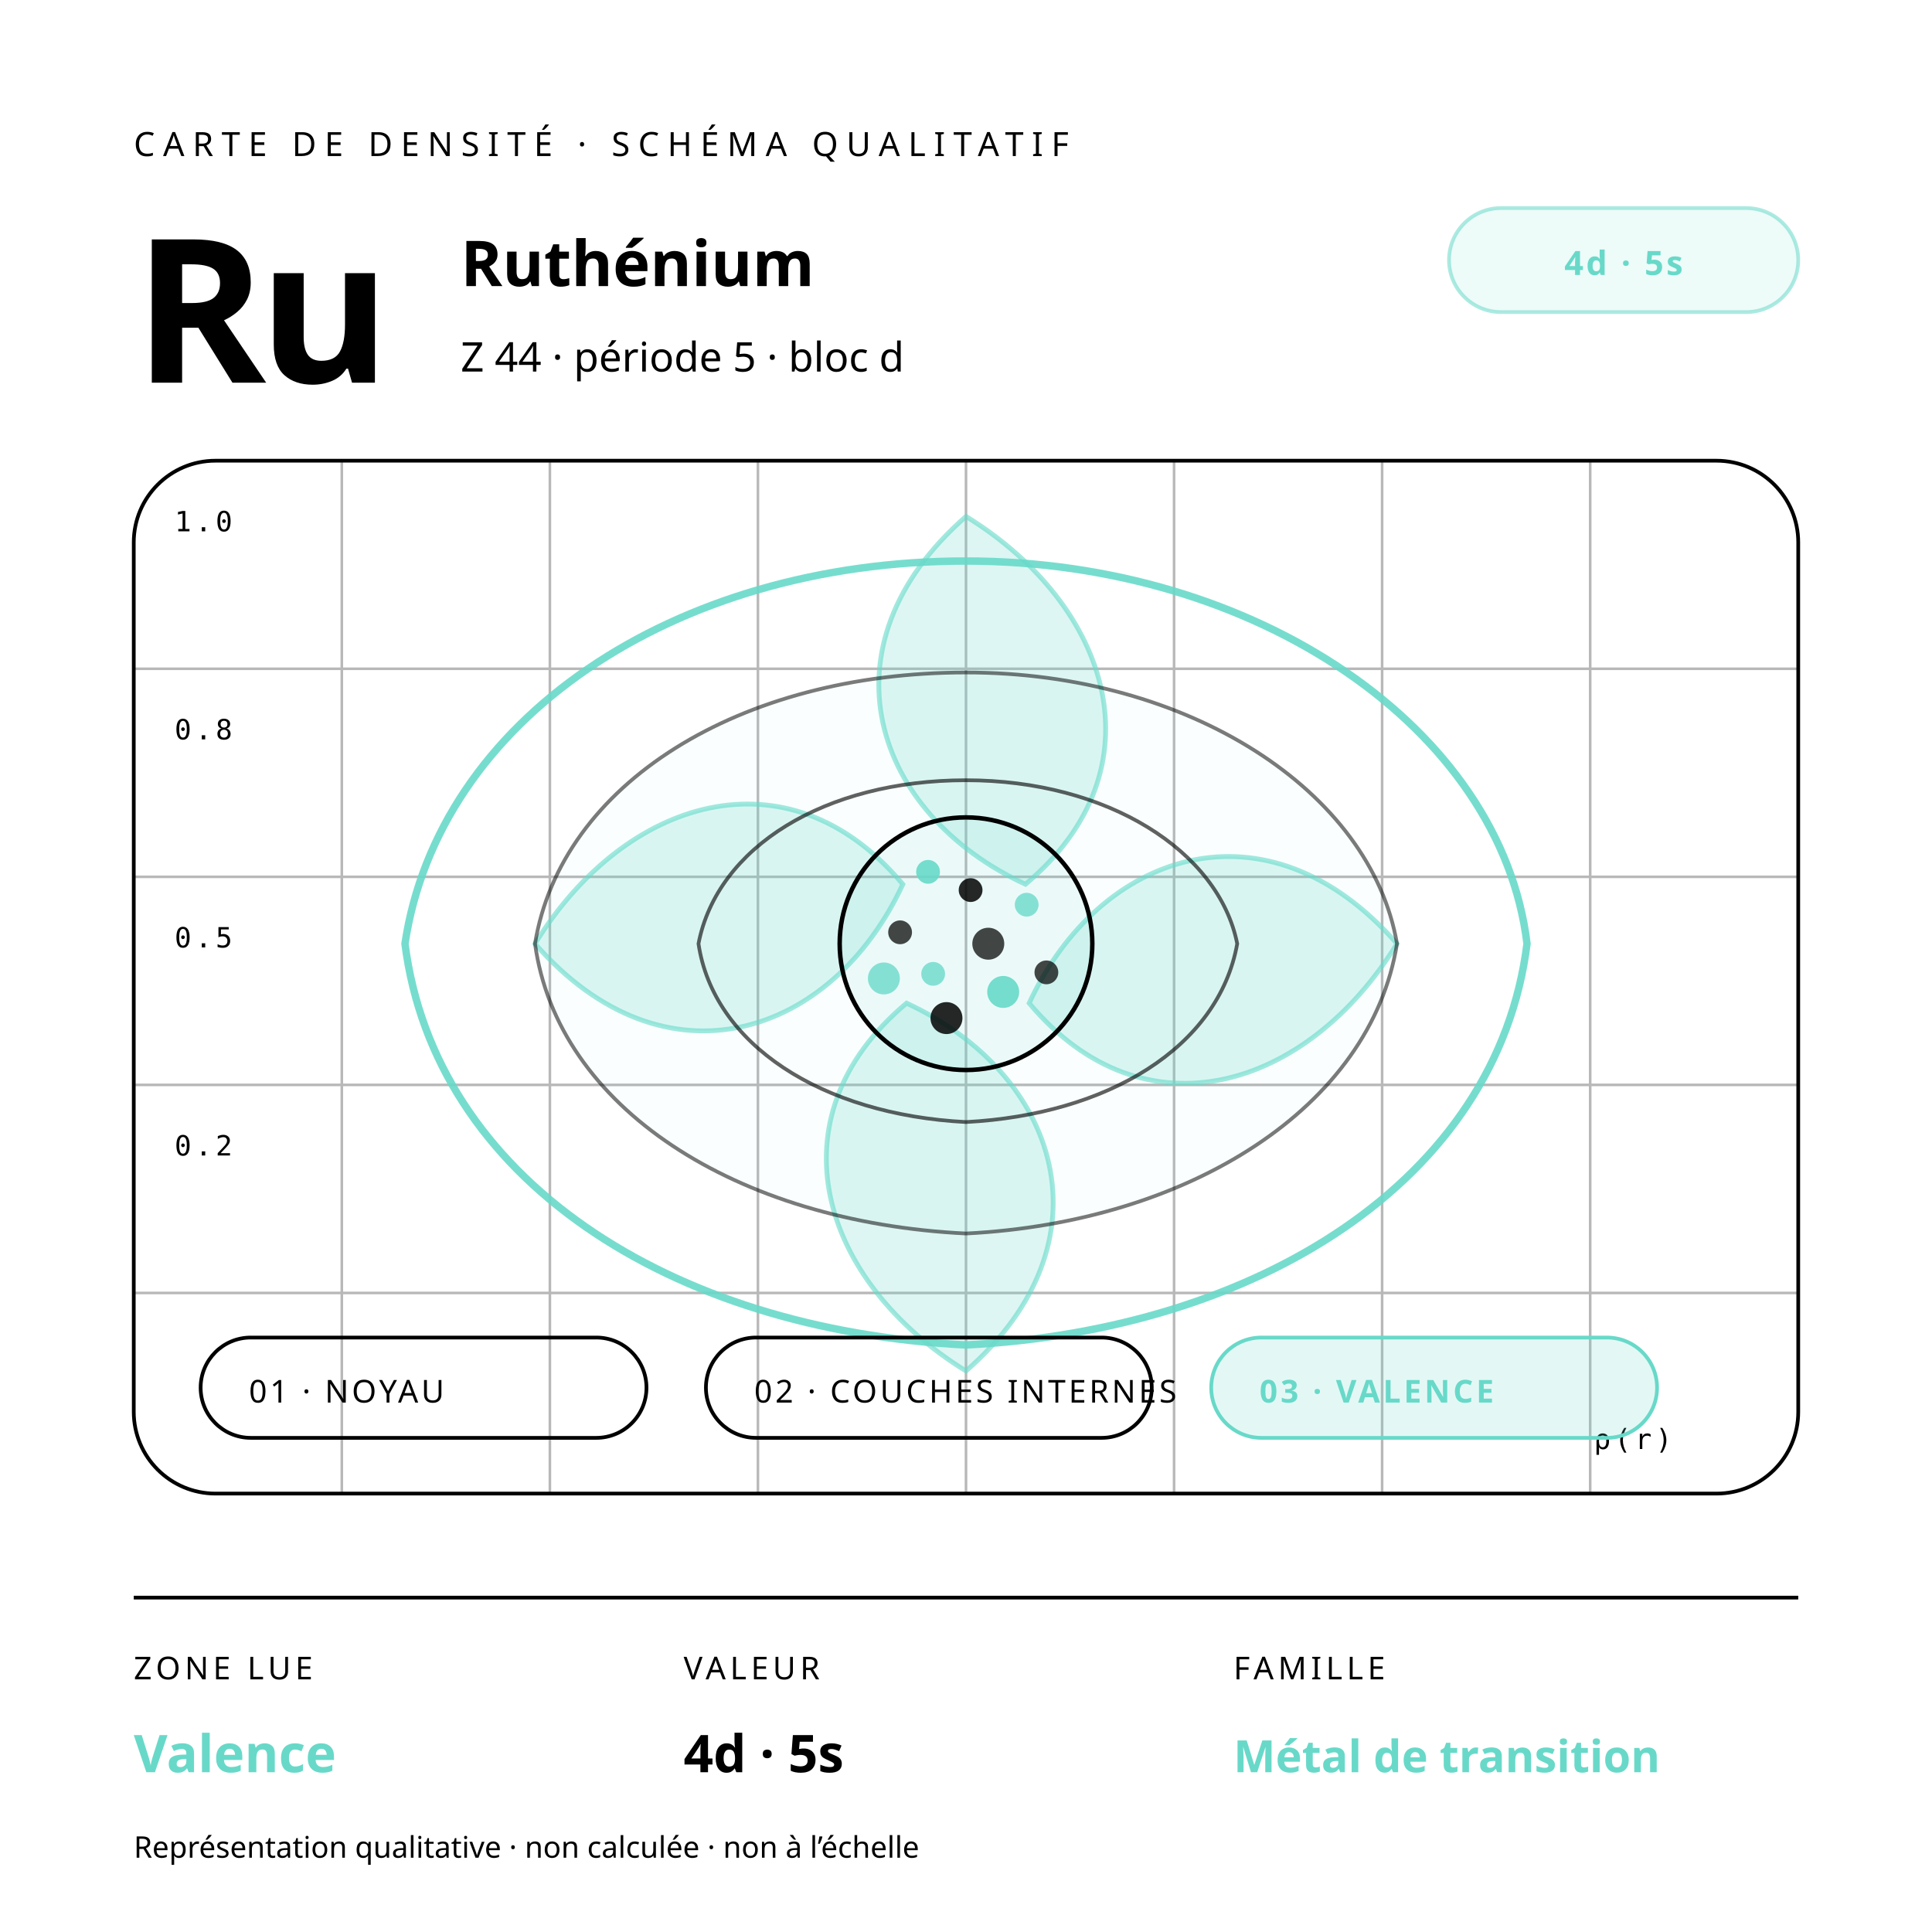
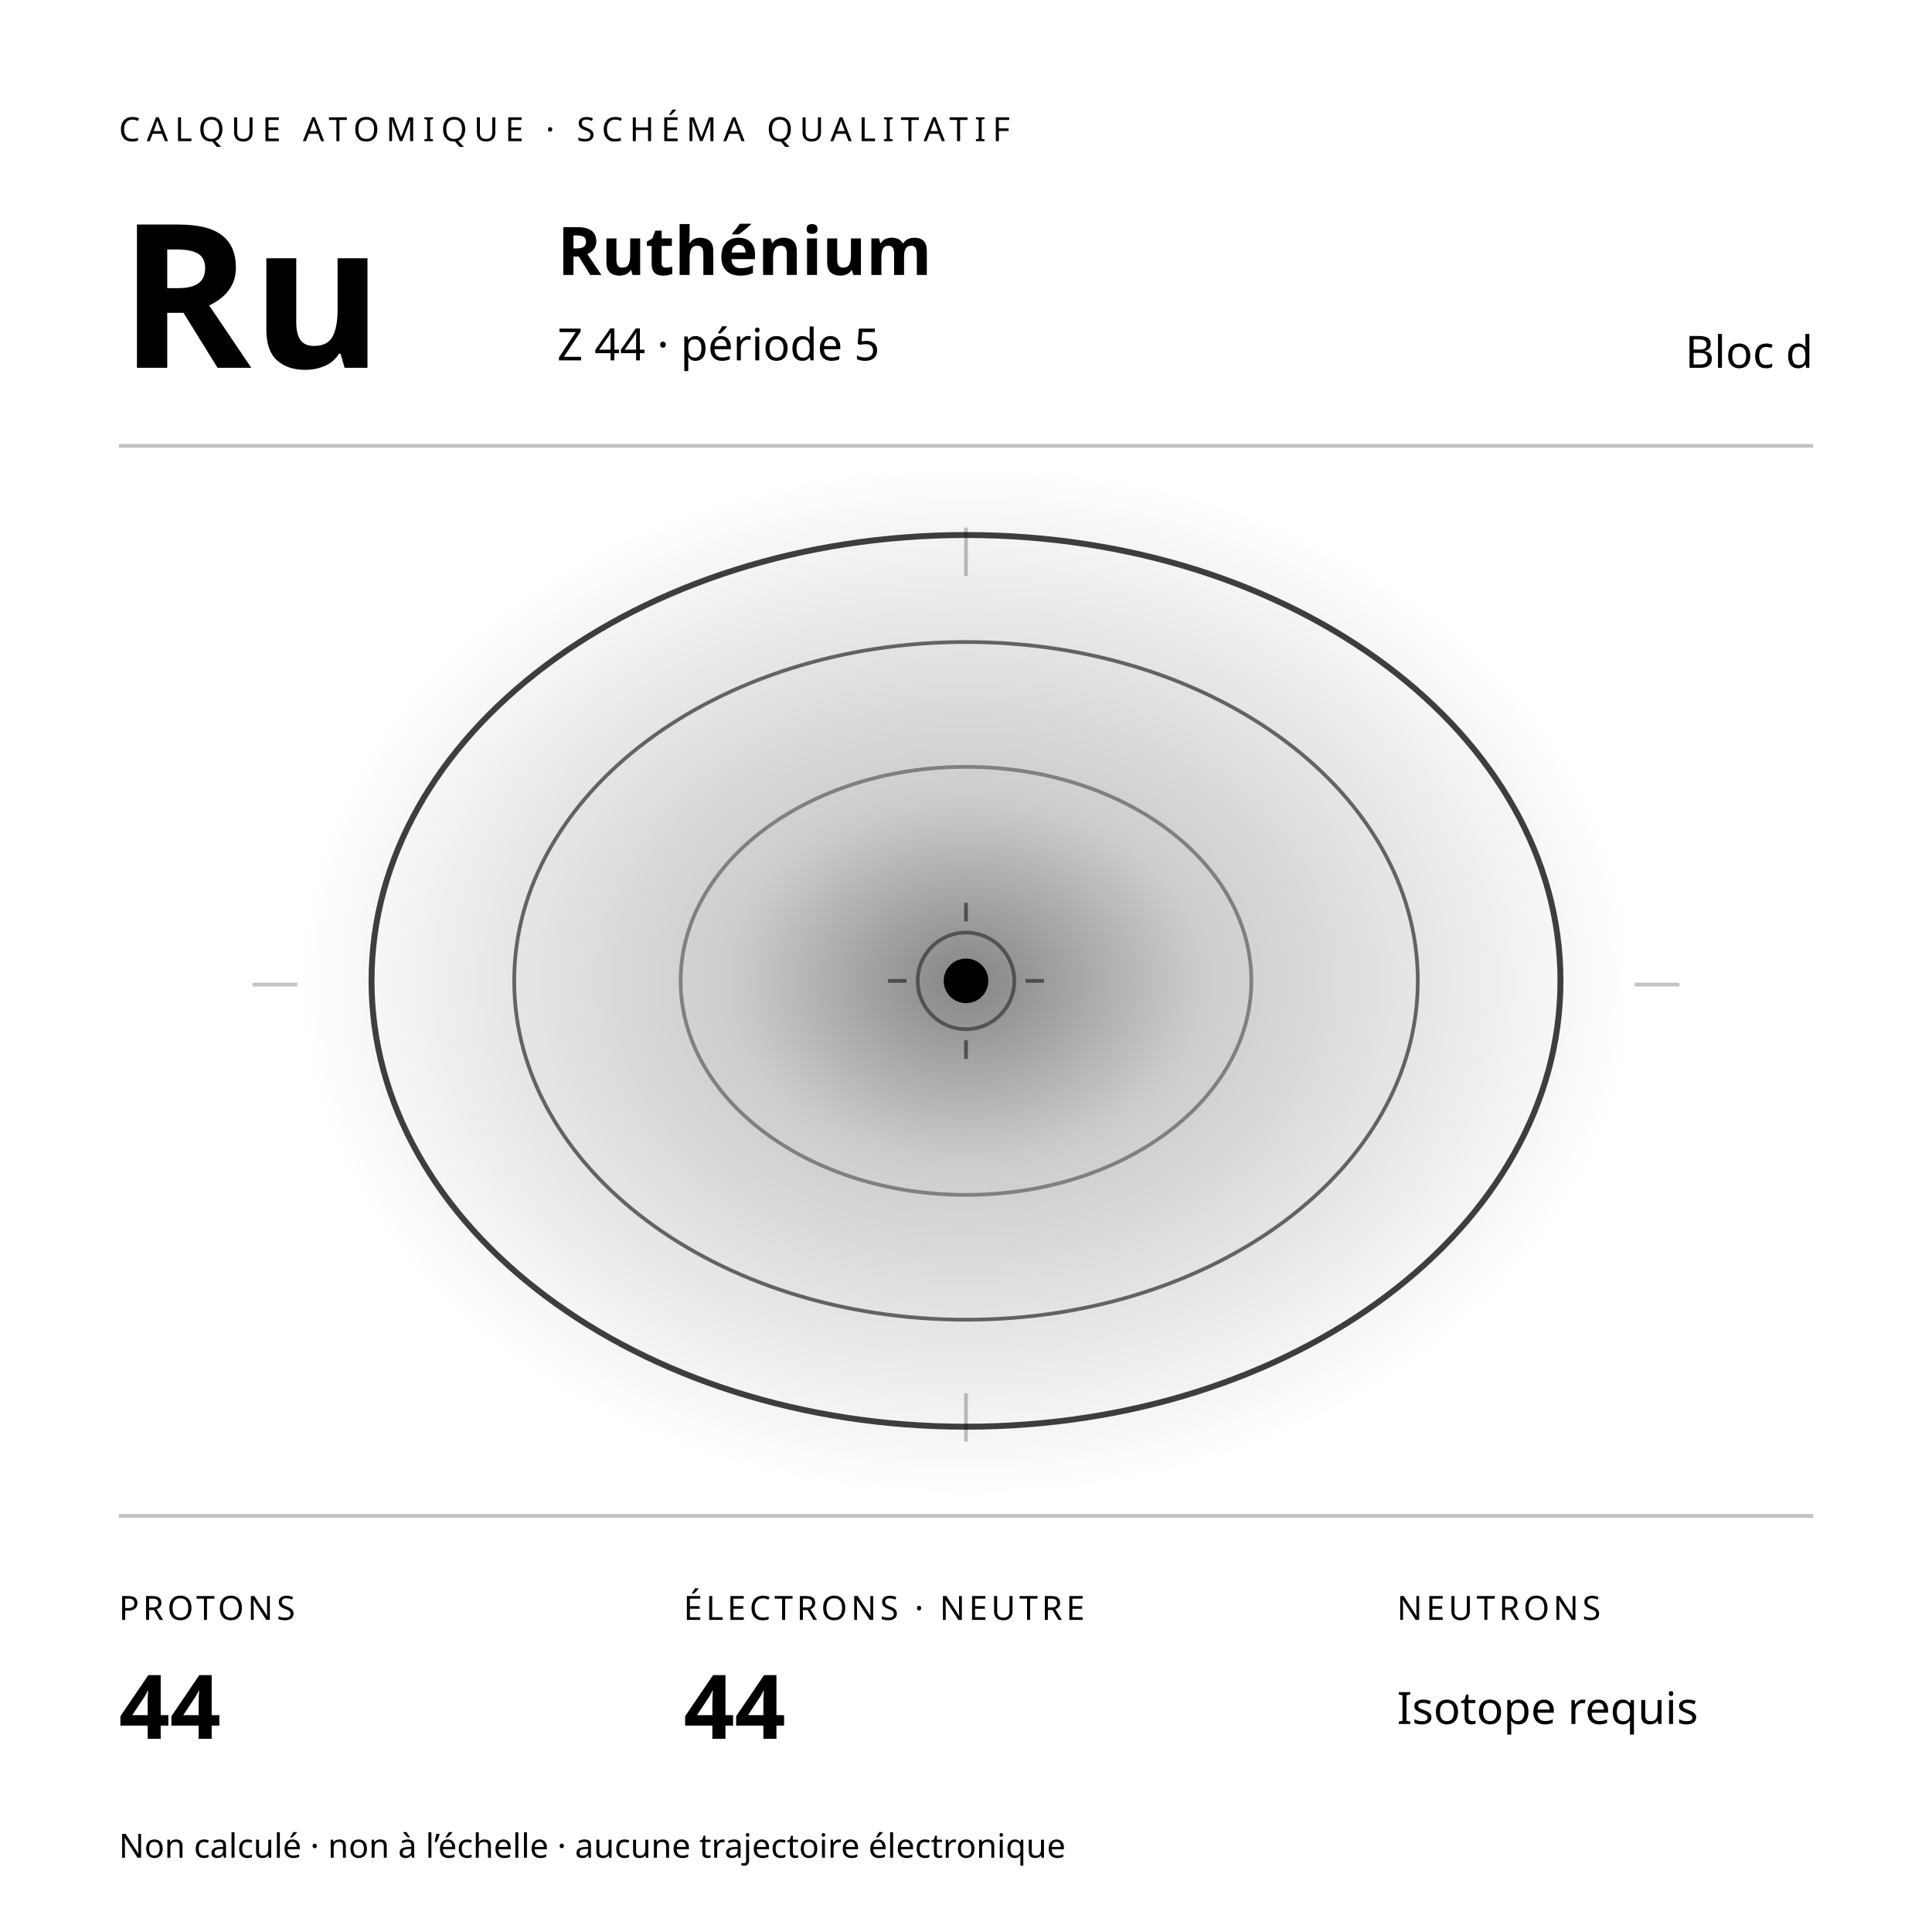
- <svg role="img" aria-label="Carte de densité atomique Ruthénium" data-active-density-zone="valence" viewBox="0 0 520 520" style="display:block;width:100%;height:100%;overflow:visible;font-family:ui-sans-serif,system-ui,sans-serif">
-   <g>
-     <text x="36" y="42" fill="var(--bpm-text-muted, currentColor)" font-size="9" letter-spacing="2.2">CARTE DE DENSITÉ · SCHÉMA QUALITATIF</text>
-     <text x="36" y="103" fill="var(--bpm-text, currentColor)" font-family="ui-sans-serif,system-ui,sans-serif" font-size="54" font-weight="720" letter-spacing="-2">Ru</text>
-     <text x="124" y="77" fill="var(--bpm-text, currentColor)" font-size="17" font-weight="650">Ruthénium</text>
-     <text x="124" y="100" fill="var(--bpm-text-muted, currentColor)" font-size="11">Z 44 · période 5 · bloc d</text>
+ <svg role="img" aria-label="Calque atomique : Ruthénium" viewBox="0 0 520 520" style="display:block;width:100%;height:100%;font-family:ui-sans-serif,system-ui,sans-serif">
+   <g fill="currentColor">
+     <text x="32" y="38" fill="currentColor" font-size="9" letter-spacing="1.8">CALQUE ATOMIQUE · SCHÉMA QUALITATIF</text>
+     <text x="32" y="99" font-size="54" font-weight="700">Ru</text>
+     <text x="150" y="74" font-size="18" font-weight="600">Ruthénium</text>
+     <text x="150" y="97" fill="currentColor" font-size="12">Z 44 · période 5</text>
  </g>
-   <g>
-     <rect x="390" y="56" width="94" height="28" rx="14" fill="#68d9c9" fill-opacity=".12" stroke="#68d9c9" stroke-opacity=".55" />
-     <text x="437" y="74" fill="#68d9c9" text-anchor="middle" font-size="9" font-weight="650" letter-spacing=".7">4d · 5s</text>
+   <g stroke="currentColor" stroke-opacity=".24" fill="none">
+     <path d="M32 120H488M32 408H488" />
+     <path d="M260 142V155M260 375V388M68 265H80M440 265H452" />
  </g>
-   <rect x="36" y="124" width="448" height="278" rx="22" fill="transparent" stroke="var(--bpm-border, currentColor)" />
-   <g stroke="var(--bpm-border, currentColor)" stroke-width=".7" opacity=".28">
-     <path d="M92 124V402M148 124V402M204 124V402M260 124V402M316 124V402M372 124V402M428 124V402" />
-     <path d="M36 180H484M36 236H484M36 292H484M36 348H484" />
-   </g>
-   <g>
-     <g fill="#68d9c9" data-science-density-regions="4">
-       <path d="M260 139C299 163 313 207 276 238C235 219 220 174 260 139Z" fill-opacity="0.22" stroke="#68d9c9" stroke-opacity="0.62" stroke-width="1.3" style="transform-box:fill-box;transform-origin:center;animation:science-density-pulse 12s cubic-bezier(.45,0,.25,1) infinite;animation-delay:0s;animation-play-state:paused" />
-       <path d="M376 254C352 293 308 307 277 270C296 229 341 214 376 254Z" fill-opacity="0.22" stroke="#68d9c9" stroke-opacity="0.62" stroke-width="1.3" style="transform-box:fill-box;transform-origin:center;animation:science-density-pulse 12s cubic-bezier(.45,0,.25,1) infinite;animation-delay:-3s;animation-play-state:paused" />
-       <path d="M260 369C221 345 207 301 244 270C285 289 300 334 260 369Z" fill-opacity="0.22" stroke="#68d9c9" stroke-opacity="0.62" stroke-width="1.3" style="transform-box:fill-box;transform-origin:center;animation:science-density-pulse 12s cubic-bezier(.45,0,.25,1) infinite;animation-delay:-6s;animation-play-state:paused" />
-       <path d="M144 254C168 215 212 201 243 238C224 279 179 294 144 254Z" fill-opacity="0.22" stroke="#68d9c9" stroke-opacity="0.62" stroke-width="1.3" style="transform-box:fill-box;transform-origin:center;animation:science-density-pulse 12s cubic-bezier(.45,0,.25,1) infinite;animation-delay:-9s;animation-play-state:paused" />
-     </g>
-     <path d="M260 151C338 151 404 196 411 254C403 318 338 358 260 362C180 358 117 317 109 254C118 194 181 151 260 151Z" fill="none" stroke="#68d9c9" stroke-opacity="0.9" stroke-width="2" />
-     <path d="M260 181C320 181 369 213 376 254C369 298 320 329 260 332C198 329 150 298 144 254C151 211 199 181 260 181Z" fill="#68d9c9" fill-opacity="0.035" stroke="var(--bpm-border, currentColor)" stroke-opacity="0.52" stroke-width="1" />
-     <path d="M260 210C298 210 328 229 333 254C328 282 298 300 260 302C221 300 192 281 188 254C193 228 222 210 260 210Z" fill="none" stroke="var(--bpm-border, currentColor)" stroke-opacity=".62" />
-     <circle cx="260" cy="254" r="34" fill="#68d9c9" fill-opacity="0.1" stroke="var(--bpm-border, currentColor)" stroke-width="1.2" />
-     <circle cx="266" cy="254" r="4.3" fill="var(--bpm-text, currentColor)" fill-opacity="0.72" />
-     <circle cx="251.159" cy="262.114" r="3.2" fill="#68d9c9" fill-opacity="0.78" />
-     <circle cx="261.239" cy="239.568" r="3.2" fill="var(--bpm-text, currentColor)" fill-opacity="0.84" />
-     <circle cx="270.011" cy="266.98" r="4.3" fill="#68d9c9" fill-opacity="0.9" />
-     <circle cx="242.263" cy="250.933" r="3.2" fill="var(--bpm-text, currentColor)" fill-opacity="0.72" />
-     <circle cx="276.332" cy="243.5" r="3.2" fill="#68d9c9" fill-opacity="0.78" />
-     <circle cx="254.743" cy="274.018" r="4.3" fill="var(--bpm-text, currentColor)" fill-opacity="0.84" />
-     <circle cx="249.787" cy="234.656" r="3.2" fill="#68d9c9" fill-opacity="0.9" />
-     <circle cx="281.637" cy="261.713" r="3.2" fill="var(--bpm-text, currentColor)" fill-opacity="0.72" />
-     <circle cx="237.896" cy="263.349" r="4.3" fill="#68d9c9" fill-opacity="0.78" />
-   </g>
-   <g fill="var(--bpm-text-muted, currentColor)" font-family="ui-monospace,monospace" font-size="7.5" letter-spacing="1">
-     <text x="47" y="143">1.0</text>
-     <text x="47" y="199">0.8</text>
-     <text x="47" y="255">0.5</text>
-     <text x="47" y="311">0.2</text>
-     <text x="429" y="390">ρ(r)</text>
-   </g>
-   <g>
-     <g transform="translate(54 360)" aria-label="Noyau" data-density-zone="nucleus" style="cursor:default;outline:none">
-       <rect width="120" height="27" rx="13.5" fill="transparent" fill-opacity="1" stroke="var(--bpm-border, currentColor)" />
-       <text x="13" y="17.5" fill="var(--bpm-text-muted, currentColor)" font-size="8.5" font-weight="500" letter-spacing=".8">01 · NOYAU</text>
-     </g>
-     <g transform="translate(190 360)" aria-label="Couches internes" data-density-zone="inner" style="cursor:default;outline:none">
-       <rect width="120" height="27" rx="13.5" fill="transparent" fill-opacity="1" stroke="var(--bpm-border, currentColor)" />
-       <text x="13" y="17.5" fill="var(--bpm-text-muted, currentColor)" font-size="8.5" font-weight="500" letter-spacing=".8">02 · COUCHES INTERNES</text>
-     </g>
-     <g transform="translate(326 360)" aria-label="Valence" data-density-zone="valence" style="cursor:default;outline:none">
-       <rect width="120" height="27" rx="13.5" fill="#68d9c9" fill-opacity="0.18" stroke="#68d9c9" />
-       <text x="13" y="17.5" fill="#68d9c9" font-size="8.5" font-weight="650" letter-spacing=".8">03 · VALENCE</text>
+   <g transform="translate(260 264)">
+     <g data-science-layer="atomic-density" data-scientific-status="qualitative-not-computed" opacity="1">
+       <defs>
+         <radialGradient id="density-Rd">
+           <stop stop-color="currentColor" stop-opacity=".48" />
+           <stop offset=".35" stop-color="currentColor" stop-opacity=".2" />
+           <stop offset="1" stop-color="currentColor" stop-opacity="0" />
+         </radialGradient>
+       </defs>
+       <g data-atomic-sublayer="density">
+         <ellipse rx="180" ry="138" fill="url(#density-Rd)" />
+         <ellipse rx="160" ry="120" fill="none" stroke="currentColor" stroke-width="1.6" stroke-opacity="0.75" />
+         <ellipse rx="121.6" ry="91.2" fill="none" stroke="currentColor" stroke-width="1" stroke-opacity="0.57" />
+         <ellipse rx="76.8" ry="57.6" fill="none" stroke="currentColor" stroke-width="1" stroke-opacity="0.39" />
+       </g>
+       <g data-atomic-sublayer="nucleus">
+         <circle r="6" fill="currentColor" />
+         <circle r="13" fill="none" stroke="currentColor" stroke-opacity=".45" />
+         <path d="M-21 0H-16M16 0H21M0-21V-16M0 16V21" stroke="currentColor" stroke-opacity=".5" />
+       </g>
    </g>
  </g>
-   <g transform="translate(36 430)">
-     <path d="M0 0H448" stroke="var(--bpm-border, currentColor)" />
-     <text y="22" fill="var(--bpm-text-muted, currentColor)" font-size="8.5" letter-spacing="1.15">ZONE LUE</text>
-     <text y="47" fill="#68d9c9" font-size="14" font-weight="650">Valence</text>
-     <text x="148" y="22" fill="var(--bpm-text-muted, currentColor)" font-size="8.5" letter-spacing="1.15">VALEUR</text>
-     <text x="148" y="47" fill="var(--bpm-text, currentColor)" font-size="14" font-weight="650">4d · 5s</text>
-     <text x="296" y="22" fill="var(--bpm-text-muted, currentColor)" font-size="8.5" letter-spacing="1.15">FAMILLE</text>
-     <text x="296" y="47" fill="#68d9c9" font-size="12" font-weight="600">Métal de transition</text>
-     <text y="70" fill="var(--bpm-text-muted, currentColor)" font-size="8">Représentation qualitative · non calculée · non à l’échelle</text>
+   <text x="488" y="99" fill="currentColor" font-size="12" text-anchor="end">Bloc d</text>
+   <g fill="currentColor">
+     <text x="32" y="436" fill="currentColor" font-size="9" letter-spacing="1">PROTONS</text>
+     <text x="32" y="468" font-size="24" font-weight="600">44</text>
+     <text x="184" y="436" fill="currentColor" font-size="9" letter-spacing="1">ÉLECTRONS · NEUTRE</text>
+     <text x="184" y="468" font-size="24" font-weight="600">44</text>
+     <text x="376" y="436" fill="currentColor" font-size="9" letter-spacing="1">NEUTRONS</text>
+     <text x="376" y="464" fill="currentColor" font-size="12">Isotope requis</text>
  </g>
-   <style>@keyframes science-density-pulse{0%,100%{opacity:.46;transform:scale(.9)}24%{opacity:.7;transform:scale(.98)}48%{opacity:1;transform:scale(1.045)}72%{opacity:.62;transform:scale(.96)}}@media(prefers-reduced-motion:reduce){svg *{animation:none!important}}</style>
+   <text x="32" y="500" fill="currentColor" font-size="9">Non calculé · non à l’échelle · aucune trajectoire électronique</text>
</svg>
